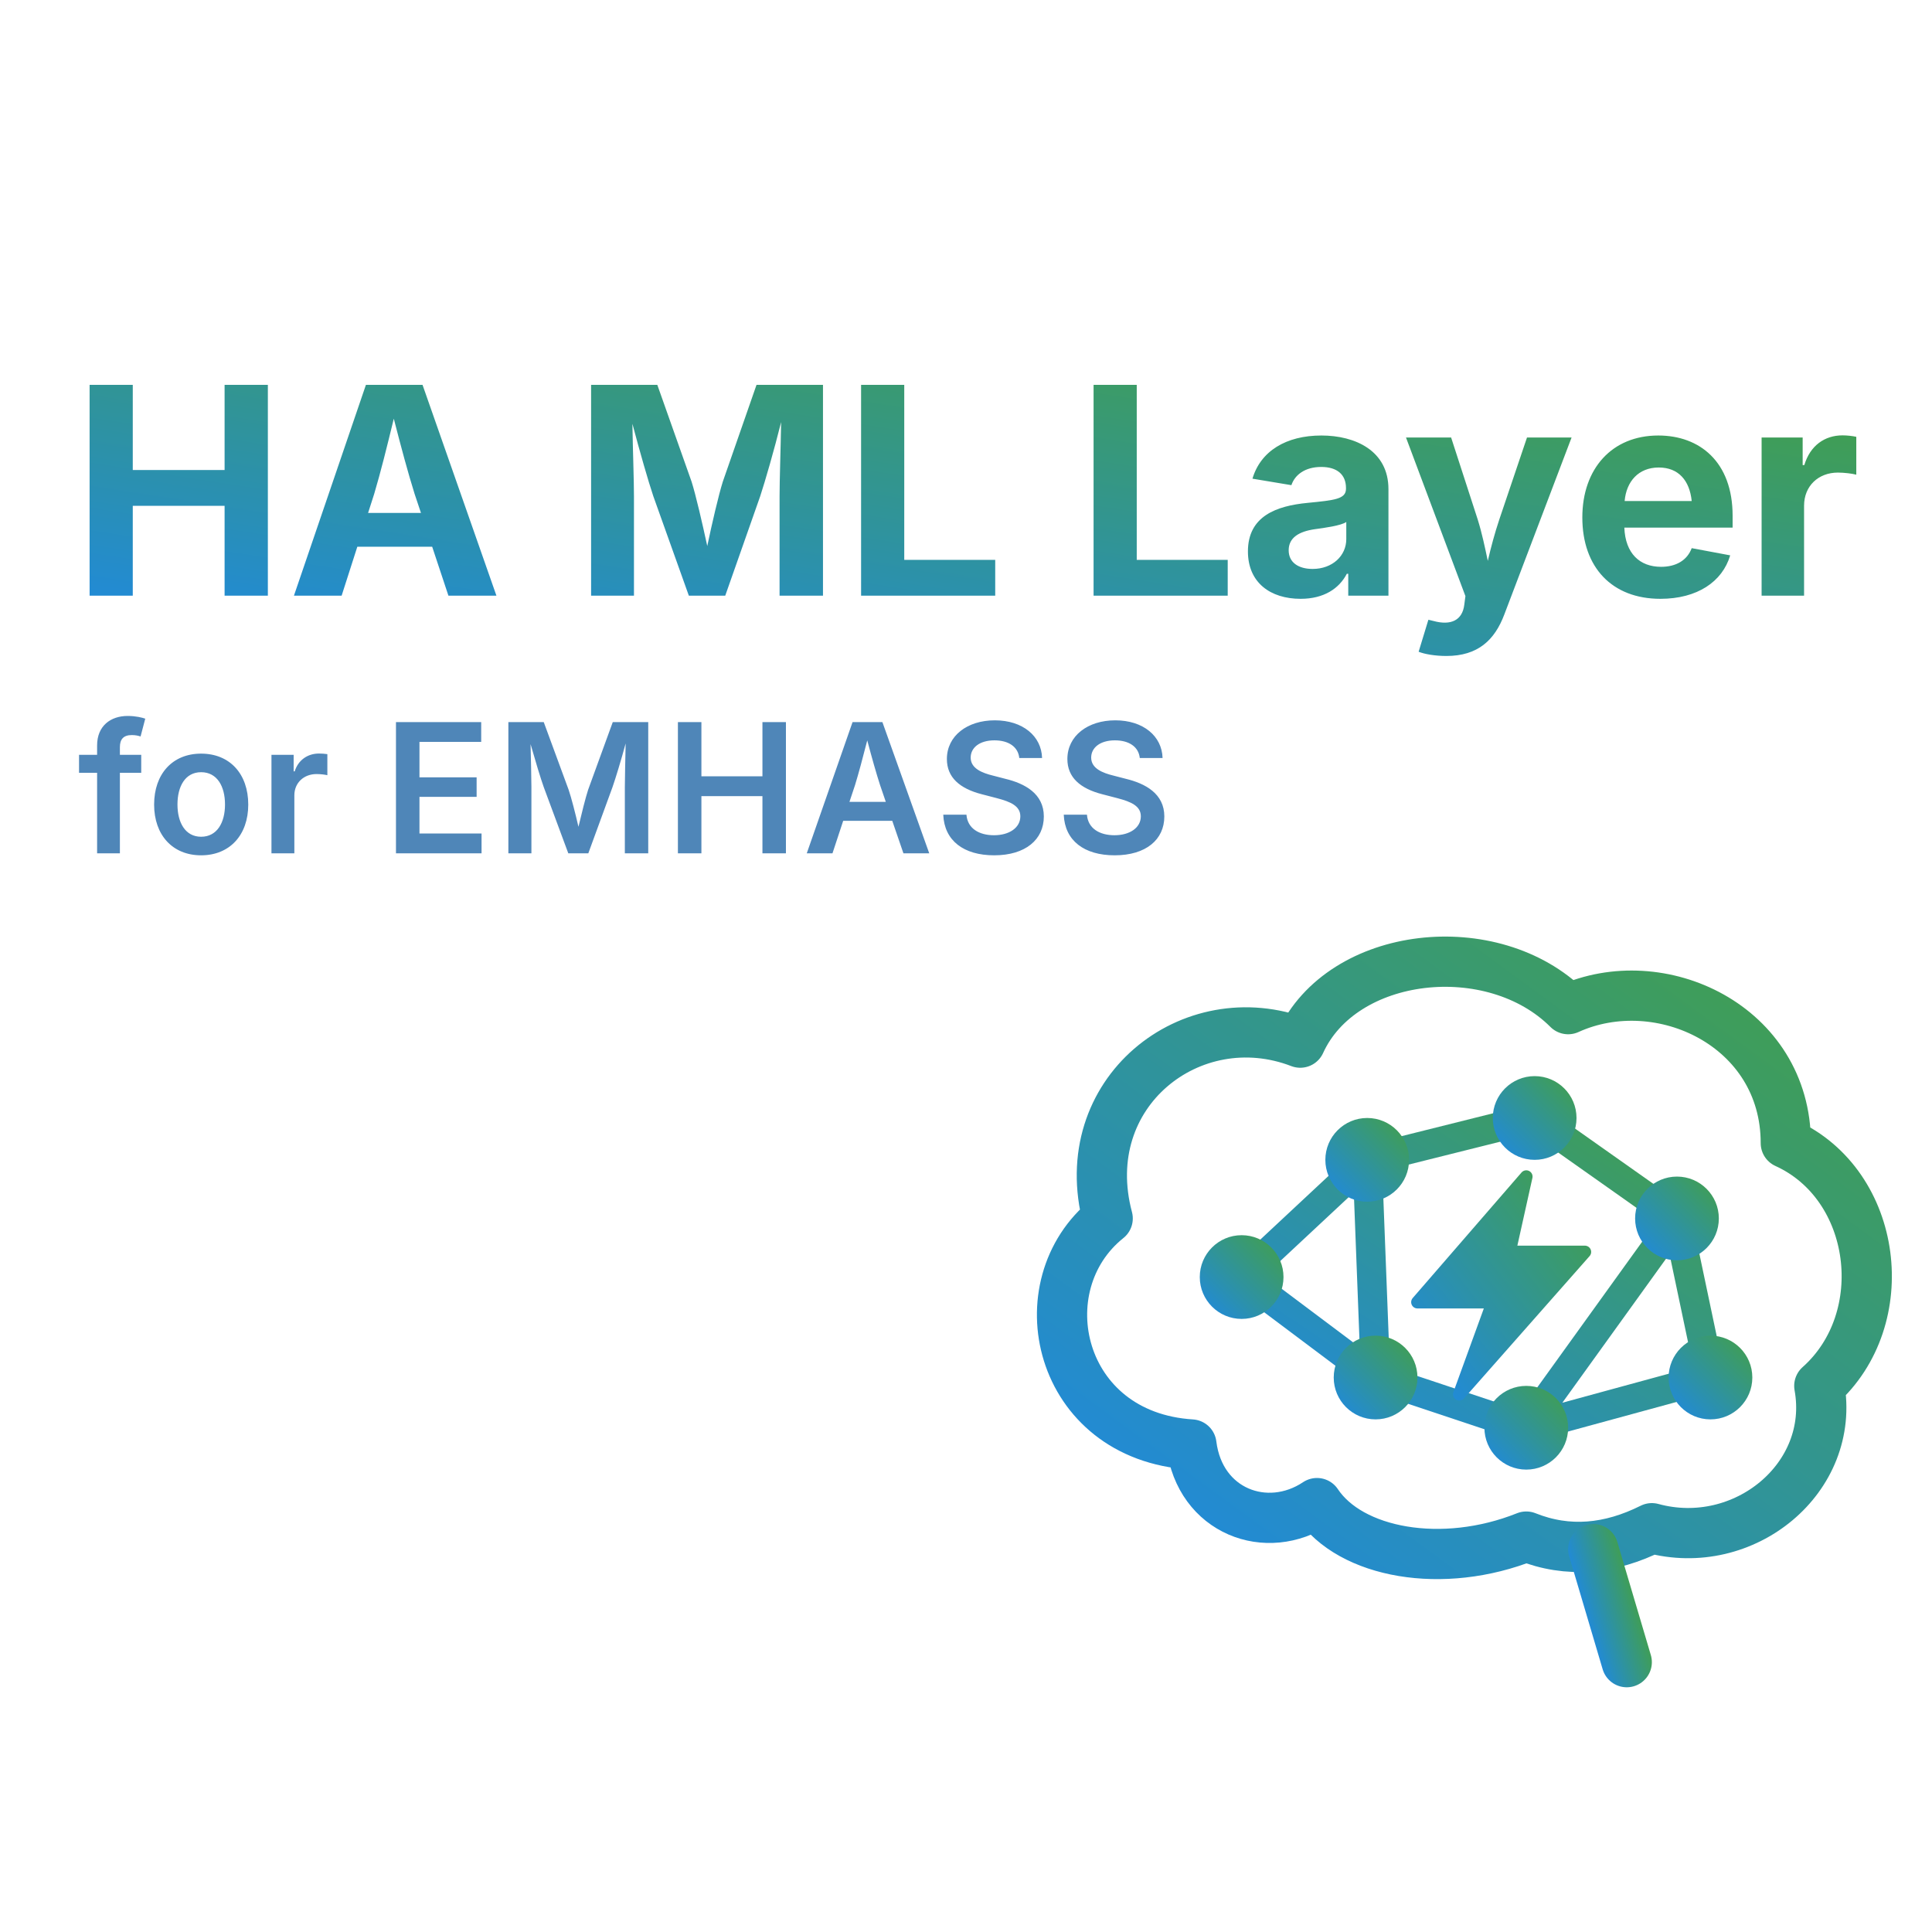
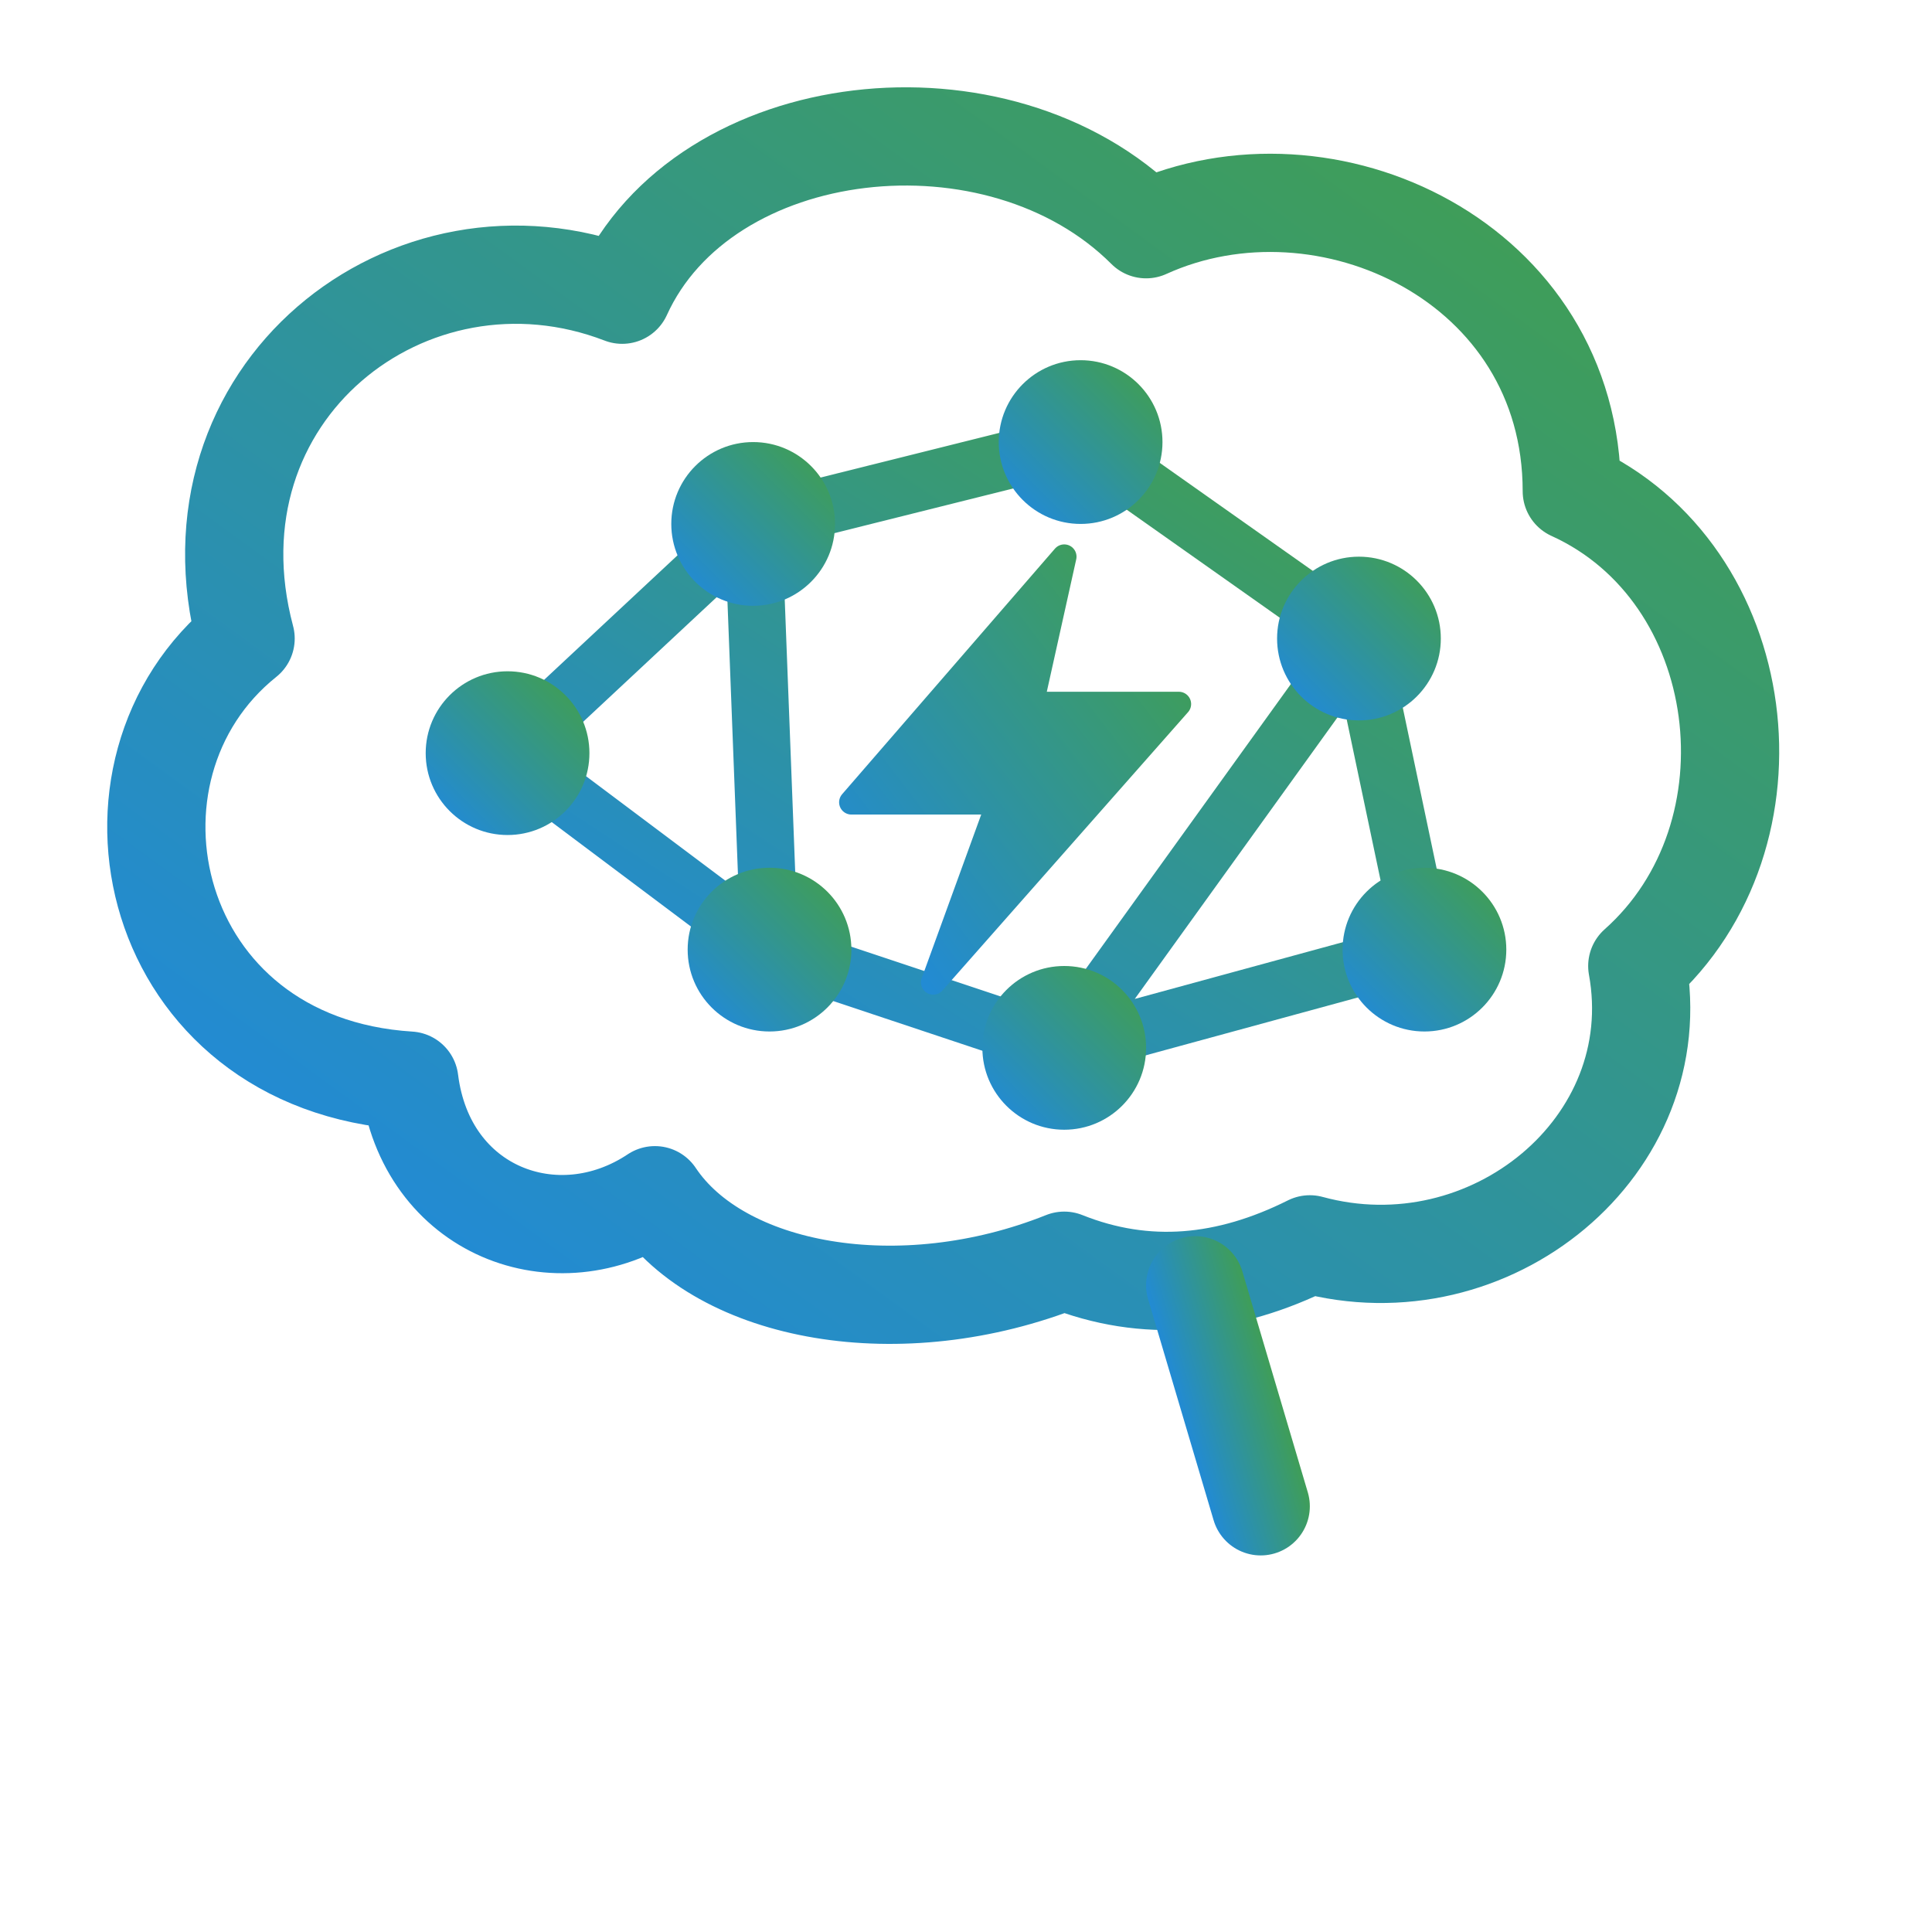
- <svg xmlns="http://www.w3.org/2000/svg" viewBox="0 0 600 600" width="600" height="600">
-   <text x="300" y="185" text-anchor="middle" font-family="Inter" font-weight="700" font-size="90" fill="url(#g)">HA ML Layer</text>
-   <text x="24" y="265" font-family="Inter" font-weight="600" font-size="56" fill="#4F86B8" letter-spacing="1">for EMHASS</text>
-   <g transform="translate(318,290) scale(1.3) translate(-30,-30)">
-     <defs>
-       <linearGradient id="g" x1="0" y1="1" x2="1" y2="0">
-         <stop offset="0" stop-color="#1E88E5" />
-         <stop offset="1" stop-color="#43A047" />
-       </linearGradient>
-     </defs>
-     <g fill="none" stroke="url(#g)" stroke-linecap="round" stroke-linejoin="round">
-       <path stroke-width="12" d="M70 152 C38 150 30 114 50 98 C42 68 70 46 96 56 C106 34 142 30 160 48 C182 38 212 52 212 80 C234 90 238 122 220 138 C224 160 202 178 180 172 C170 177 160 178 150 174 C130 182 108 178 100 166 C88 174 72 168 70 152 Z" />
-       <path stroke-width="12" d="M166 177 L174 204" />
-       <path stroke-width="7" d="M82 112 L112 84 L152 74 L186 98 L194 136 L150 148 L114 136 Z M112 84 L114 136 M186 98 L150 148" />
-     </g>
-     <g fill="url(#g)">
-       <circle cx="82" cy="112" r="10" />
-       <circle cx="112" cy="84" r="10" />
-       <circle cx="152" cy="74" r="10" />
-       <circle cx="186" cy="98" r="10" />
-       <circle cx="194" cy="136" r="10" />
-       <circle cx="150" cy="148" r="10" />
-       <circle cx="114" cy="136" r="10" />
-       <path d="M150 88 L124 118 L142 118 L134 140 L164 106 L146 106 Z" stroke="url(#g)" stroke-width="3" stroke-linejoin="round" />
-     </g>
+ <svg xmlns="http://www.w3.org/2000/svg" viewBox="20 20 236 236" width="256" height="256">
+   <defs>
+     <linearGradient id="g" x1="0" y1="1" x2="1" y2="0">
+       <stop offset="0" stop-color="#1E88E5" />
+       <stop offset="1" stop-color="#43A047" />
+     </linearGradient>
+   </defs>
+   <g fill="none" stroke="url(#g)" stroke-linecap="round" stroke-linejoin="round">
+     <path stroke-width="12" d="M70 152 C38 150 30 114 50 98 C42 68 70 46 96 56 C106 34 142 30 160 48 C182 38 212 52 212 80 C234 90 238 122 220 138 C224 160 202 178 180 172 C170 177 160 178 150 174 C130 182 108 178 100 166 C88 174 72 168 70 152 Z" />
+     <path stroke-width="12" d="M166 177 L174 204" />
+     <path stroke-width="7" d="M82 112 L112 84 L152 74 L186 98 L194 136 L150 148 L114 136 Z M112 84 L114 136 M186 98 L150 148" />
+   </g>
+   <g fill="url(#g)">
+     <circle cx="82" cy="112" r="10" />
+     <circle cx="112" cy="84" r="10" />
+     <circle cx="152" cy="74" r="10" />
+     <circle cx="186" cy="98" r="10" />
+     <circle cx="194" cy="136" r="10" />
+     <circle cx="150" cy="148" r="10" />
+     <circle cx="114" cy="136" r="10" />
+     <path d="M150 88 L124 118 L142 118 L134 140 L164 106 L146 106 Z" stroke="url(#g)" stroke-width="3" stroke-linejoin="round" />
  </g>
</svg>
